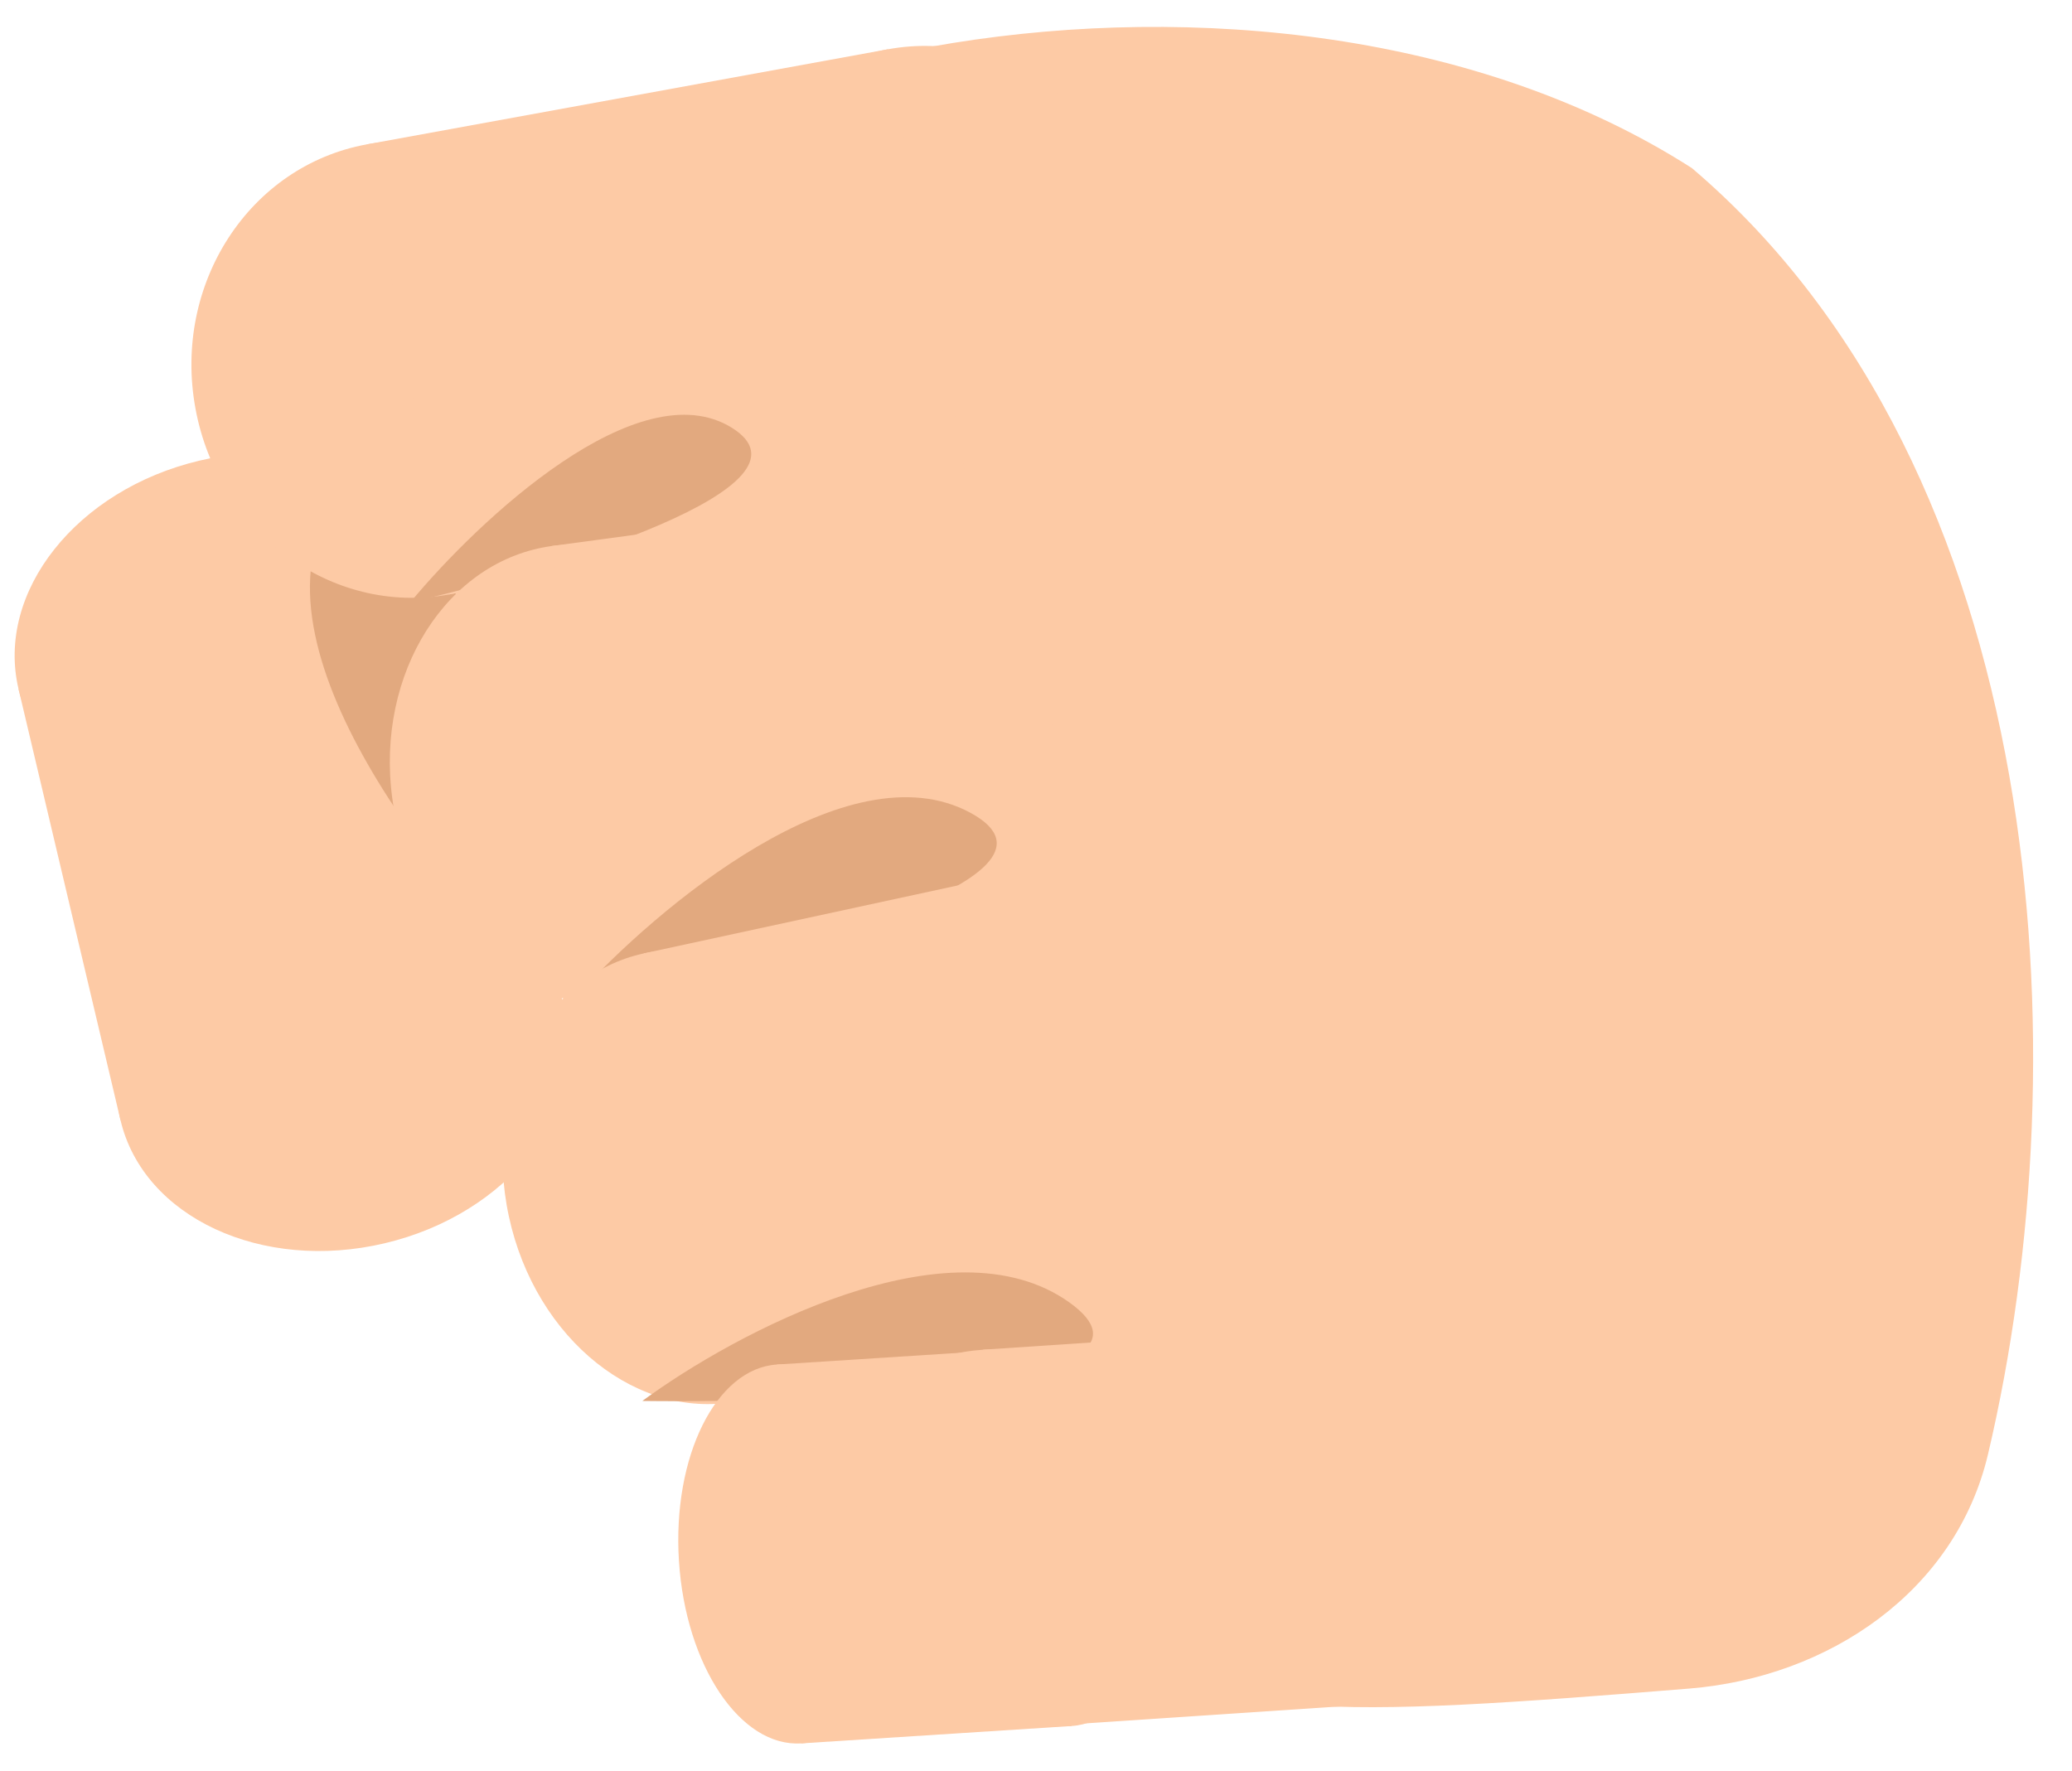
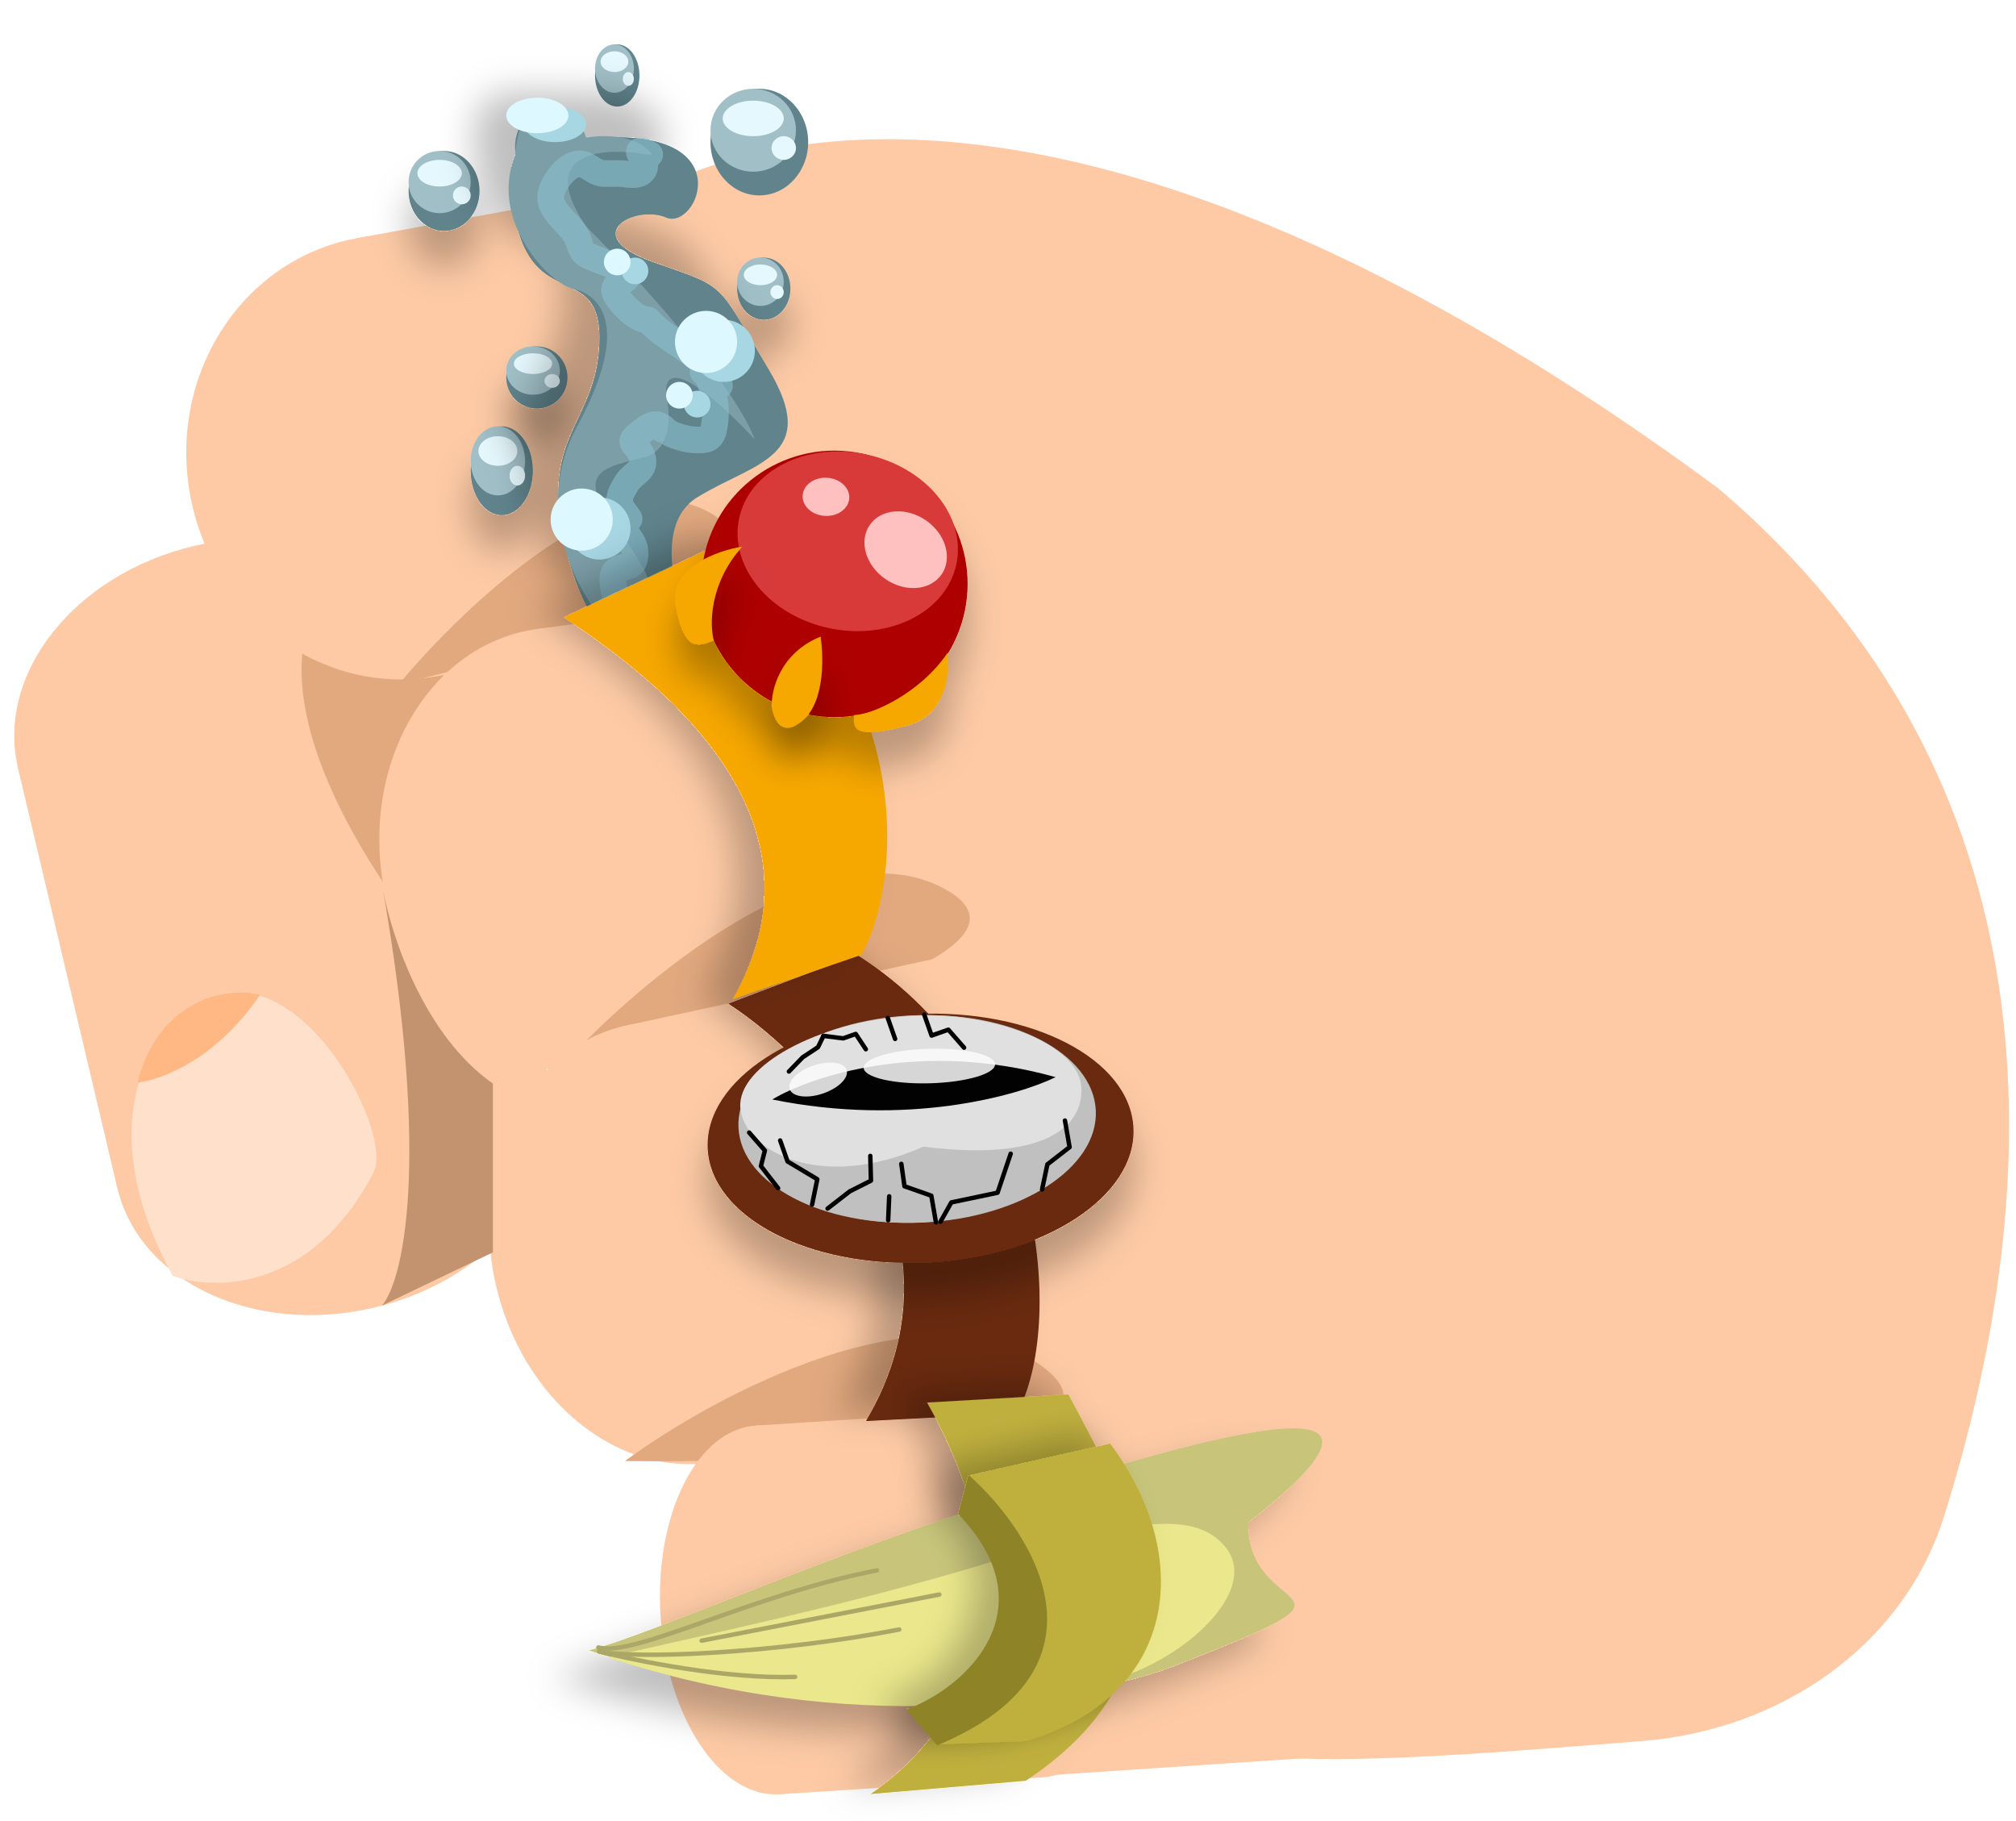
- <svg xmlns="http://www.w3.org/2000/svg" width="227" height="194" viewBox="0 0 227 194" fill="none">
-   <mask id="mask0_88_101" style="mask-type:alpha" maskUnits="userSpaceOnUse" x="0" y="0" width="227" height="194">
-     <rect width="227" height="194" transform="matrix(-1 0 0 1 227 0)" fill="#D9D9D9" />
+ <svg xmlns="http://www.w3.org/2000/svg" width="227" height="205" viewBox="0 0 227 205" fill="none">
+   <mask id="mask0_181_197" style="mask-type:alpha" maskUnits="userSpaceOnUse" x="0" y="0" width="227" height="205">
+     <rect width="227" height="205" transform="matrix(-1 0 0 1 227 0)" fill="#D9D9D9" />
  </mask>
-   <g mask="url(#mask0_88_101)">
-     <path d="M217.793 159.356C214.256 174.338 200.384 183.771 185.04 185.011C107.852 191.251 122.217 188.464 103.655 97.793C70.105 46.19 43.267 68.824 52.874 34.039C60.439 6.646 138.522 -11.572 185.356 18.416C224.468 51.7 228.138 115.542 217.793 159.356Z" fill="#FDCAA5" />
-     <ellipse cx="37.596" cy="116.968" rx="19.782" ry="25.065" transform="rotate(-103.305 37.5955 116.968)" fill="#FDCAA5" />
-     <ellipse cx="26.422" cy="69.716" rx="19.782" ry="25.065" transform="rotate(-103.305 26.4218 69.716)" fill="#FDCAA5" />
-     <rect x="13.204" y="122.736" width="48.555" height="50.129" transform="rotate(-103.305 13.2036 122.736)" fill="#FDCAA5" />
-     <path d="M60.595 109.05C48.431 97.565 26.572 70.749 36.444 55.358C46.316 39.968 56.658 84.74 60.595 109.05Z" fill="#E2A97F" />
-     <ellipse cx="44.674" cy="40.477" rx="23.651" ry="25.065" transform="rotate(-10.3424 44.6744 40.4774)" fill="#FDCAA5" />
-     <ellipse cx="101.783" cy="30.055" rx="23.651" ry="25.065" transform="rotate(-10.3424 101.783 30.0555)" fill="#FDCAA5" />
-     <rect x="40.175" y="15.82" width="58.051" height="50.129" transform="rotate(-10.3424 40.1746 15.8201)" fill="#FDCAA5" />
-     <path d="M44.947 65.998C52.439 56.962 69.978 40.489 80.199 46.881C90.421 53.274 60.957 62.289 44.947 65.998Z" fill="#E2A97F" />
-     <ellipse cx="63.844" cy="84.658" rx="21.055" ry="25.065" transform="rotate(-7.69389 63.8444 84.6579)" fill="#FDCAA5" />
-     <ellipse cx="115.059" cy="77.739" rx="21.055" ry="25.065" transform="rotate(-7.69389 115.059 77.7391)" fill="#FDCAA5" />
-     <rect x="60.489" y="59.819" width="51.68" height="50.129" transform="rotate(-7.69389 60.4886 59.819)" fill="#FDCAA5" />
-     <path d="M63.128 109.166C71.932 99.439 92.895 81.798 106.311 89.05C119.727 96.302 83.113 105.482 63.128 109.166Z" fill="#E2A97F" />
-     <ellipse cx="75.841" cy="128.956" rx="20.55" ry="25.065" transform="rotate(-12.2138 75.8405 128.956)" fill="#FDCAA5" />
-     <ellipse cx="125.139" cy="118.284" rx="20.55" ry="25.065" transform="rotate(-12.2138 125.139 118.284)" fill="#FDCAA5" />
-     <rect x="70.538" y="104.458" width="50.44" height="50.129" transform="rotate(-12.2138 70.5378 104.458)" fill="#FDCAA5" />
-     <path d="M70.37 153.496C80.533 146.029 104.115 133.412 117.132 142.683C130.149 151.954 91.381 153.755 70.37 153.496Z" fill="#E2A97F" />
-     <circle cx="109.089" cy="168.632" r="20.797" transform="rotate(-3.81519 109.089 168.632)" fill="#FDCAA5" />
-     <circle cx="160.023" cy="165.236" r="20.797" transform="rotate(-3.81519 160.023 165.236)" fill="#FDCAA5" />
-     <rect x="107.706" y="147.881" width="51.047" height="41.594" transform="rotate(-3.81519 107.706 147.881)" fill="#FDCAA5" />
-     <ellipse cx="86.446" cy="170.259" rx="12.088" ry="20.797" transform="rotate(-3.6754 86.4459 170.259)" fill="#FDCAA5" />
-     <ellipse cx="116.055" cy="168.357" rx="12.088" ry="20.797" transform="rotate(-3.6754 116.055 168.357)" fill="#FDCAA5" />
-     <rect x="85.113" y="149.505" width="29.67" height="41.594" transform="rotate(-3.6754 85.1127 149.505)" fill="#FDCAA5" />
-   </g>
+   <g mask="url(#mask0_181_197)">
+     <path d="M218.903 170.715C214.295 185.403 200.384 194.771 185.04 196.011C107.852 202.251 122.217 199.464 103.654 108.793C70.105 57.19 43.267 79.824 52.874 45.039C60.438 17.646 107.5 -8.5 193.5 55C232.075 87.827 230.691 133.151 218.903 170.715Z" fill="#FDCAA5" />
+     <ellipse cx="37.596" cy="127.968" rx="19.782" ry="25.065" transform="rotate(-103.305 37.5955 127.968)" fill="#FDCAA5" />
+     <ellipse cx="26.422" cy="80.716" rx="19.782" ry="25.065" transform="rotate(-103.305 26.4217 80.716)" fill="#FDCAA5" />
+     <rect x="13.204" y="133.736" width="48.555" height="50.129" transform="rotate(-103.305 13.2036 133.736)" fill="#FDCAA5" />
+     <path d="M60.595 120.05C48.431 108.565 26.572 81.749 36.444 66.358C46.316 50.968 56.658 95.74 60.595 120.05Z" fill="#E2A97F" />
+     <ellipse cx="44.674" cy="51.477" rx="23.651" ry="25.065" transform="rotate(-10.3424 44.6744 51.4774)" fill="#FDCAA5" />
+     <ellipse cx="101.783" cy="41.056" rx="23.651" ry="25.065" transform="rotate(-10.3424 101.783 41.0555)" fill="#FDCAA5" />
+     <rect x="40.175" y="26.82" width="58.051" height="50.129" transform="rotate(-10.3424 40.1746 26.8201)" fill="#FDCAA5" />
+     <path d="M44.947 76.998C52.439 67.962 69.978 51.489 80.199 57.881C90.42 64.274 60.957 73.29 44.947 76.998Z" fill="#E2A97F" />
+     <ellipse cx="63.844" cy="95.658" rx="21.055" ry="25.065" transform="rotate(-7.69389 63.8442 95.6579)" fill="#FDCAA5" />
+     <ellipse cx="115.059" cy="88.739" rx="21.055" ry="25.065" transform="rotate(-7.69389 115.059 88.7391)" fill="#FDCAA5" />
+     <rect x="60.489" y="70.819" width="51.68" height="50.129" transform="rotate(-7.69389 60.4885 70.819)" fill="#FDCAA5" />
+     <path d="M63.128 120.166C71.932 110.439 92.895 92.798 106.311 100.05C119.727 107.302 83.113 116.482 63.128 120.166Z" fill="#E2A97F" />
+     <ellipse cx="75.84" cy="139.956" rx="20.55" ry="25.065" transform="rotate(-12.2138 75.8403 139.956)" fill="#FDCAA5" />
+     <ellipse cx="125.139" cy="129.284" rx="20.55" ry="25.065" transform="rotate(-12.2138 125.139 129.284)" fill="#FDCAA5" />
+     <rect x="70.538" y="115.458" width="50.44" height="50.129" transform="rotate(-12.2138 70.5376 115.458)" fill="#FDCAA5" />
+     <path d="M70.37 164.496C80.533 157.029 104.115 144.412 117.132 153.683C130.149 162.954 91.381 164.755 70.37 164.496Z" fill="#E2A97F" />
+     <circle cx="109.089" cy="179.632" r="20.797" transform="rotate(-3.81519 109.089 179.632)" fill="#FDCAA5" />
+     <circle cx="160.023" cy="176.236" r="20.797" transform="rotate(-3.81519 160.023 176.236)" fill="#FDCAA5" />
+     <rect x="107.705" y="158.881" width="51.047" height="41.594" transform="rotate(-3.81519 107.705 158.881)" fill="#FDCAA5" />
+     <ellipse cx="86.446" cy="181.259" rx="12.088" ry="20.797" transform="rotate(-3.6754 86.4457 181.259)" fill="#FDCAA5" />
+     <ellipse cx="116.055" cy="179.357" rx="12.088" ry="20.797" transform="rotate(-3.6754 116.055 179.357)" fill="#FDCAA5" />
+     <rect x="85.112" y="160.505" width="29.67" height="41.594" transform="rotate(-3.6754 85.1123 160.505)" fill="#FDCAA5" />
+   </g>
+   <path d="M42.063 131.986C35.133 145.404 24.096 145.349 19.444 143.645C10.657 127.578 16.361 117.526 20.312 114.509C32 103.771 44.547 127.177 42.063 131.986Z" fill="#FFE0CA" />
+   <path d="M15.489 121.881C18.036 121.634 24.356 119.319 29.258 112.032C25.281 110.855 17.668 112.919 15.489 121.881Z" fill="#FFB884" />
+   <g filter="url(#filter0_d_181_197)">
+     <path d="M97.5 160C109.956 139.006 92.38 119.729 82 113L96.5 107.5C118.091 121.227 119.863 149.533 114.5 159.121L97.5 160Z" fill="#692A0F" />
+   </g>
+   <g filter="url(#filter1_d_181_197)">
+     <ellipse cx="103.656" cy="128.157" rx="24" ry="14" transform="rotate(-2.80367 103.656 128.157)" fill="#692A0F" />
+   </g>
+   <ellipse cx="103.124" cy="125.984" rx="19.997" ry="11.665" transform="rotate(-2.80367 103.124 125.984)" fill="#C0C0C0" />
+   <ellipse cx="103.414" cy="125.989" rx="19.997" ry="11.665" transform="rotate(-2.80367 103.414 125.989)" fill="#C0C0C0" />
+   <path d="M121.75 122.336C122.079 127.028 117.297 130.788 103.987 129.101C92.052 134.35 83.689 129.375 83.36 124.683C83.03 119.991 92.102 115.122 102.016 114.426C111.93 113.729 121.42 117.645 121.75 122.336Z" fill="#E0E0E0" />
+   <path d="M86.959 123.789C91.289 121.18 103.731 117.024 118.863 121.277C114.53 123.398 102.085 126.871 86.959 123.789Z" fill="#020202" />
+   <path d="M105.387 137.618L104.865 134.622L101.844 133.562L101.488 131.038" stroke="black" stroke-width="0.5" stroke-linecap="round" stroke-linejoin="round" />
+   <path d="M91.44 135.624L92.027 132.769L88.675 130.766L87.847 128.407" stroke="black" stroke-width="0.5" stroke-linecap="round" stroke-linejoin="round" />
+   <path d="M100.007 137.387L100.122 134.696" stroke="black" stroke-width="0.5" stroke-linecap="round" stroke-linejoin="round" />
+   <path d="M100.791 116.975L99.963 114.616" stroke="black" stroke-width="0.5" stroke-linecap="round" stroke-linejoin="round" />
+   <path d="M87.615 133.787L85.678 131.288L86.125 129.541L84.353 127.514" stroke="black" stroke-width="0.5" stroke-linecap="round" stroke-linejoin="round" />
+   <path d="M97.489 118.134L96.354 116.413L94.939 116.909L92.721 116.628" stroke="black" stroke-width="0.5" stroke-linecap="round" stroke-linejoin="round" />
+   <path d="M88.831 120.643L90.387 119.037L92.108 117.903L92.721 116.628" stroke="black" stroke-width="0.5" stroke-linecap="round" stroke-linejoin="round" />
+   <path d="M113.804 129.894L112.323 134.288L107.121 135.378L105.896 137.558" stroke="black" stroke-width="0.5" stroke-linecap="round" stroke-linejoin="round" />
+   <path d="M119.912 126.161L120.434 129.157L117.935 131.094L117.337 133.92" stroke="black" stroke-width="0.5" stroke-linecap="round" stroke-linejoin="round" />
+   <path d="M104.069 114.235L104.897 116.594L106.784 115.931L108.555 117.959" stroke="black" stroke-width="0.5" stroke-linecap="round" stroke-linejoin="round" />
+   <path d="M97.995 130.144L98.069 132.932L95.686 134.134L93.186 136.071" stroke="black" stroke-width="0.5" stroke-linecap="round" stroke-linejoin="round" />
+   <ellipse cx="92.125" cy="121.545" rx="3.38" ry="1.662" transform="rotate(-18.7381 92.125 121.545)" fill="#FBFBFB" fill-opacity="0.85" />
+   <ellipse cx="104.647" cy="120.025" rx="7.402" ry="1.943" transform="rotate(-1.5684 104.647 120.025)" fill="#FBFBFB" fill-opacity="0.85" />
+   <g filter="url(#filter2_d_181_197)">
+     <path d="M104.391 157.916C116.847 179.803 108.38 194.985 98 202L115.5 200.5C137.091 186.189 125.657 166.997 120.294 157L104.391 157.916Z" fill="#BFB03E" />
+   </g>
+   <g filter="url(#filter3_d_181_197)">
+     <path d="M132.583 187.423C156.671 177.966 140.327 182.668 140.543 171.405C163.959 153.078 132.571 162.873 113.414 168.737C94.256 174.601 73.092 184.115 66.281 185.817C97.835 196.264 123.516 190.983 132.583 187.423Z" fill="#C8C57B" />
+   </g>
+   <path d="M128.005 188.163C135.363 185.026 141.336 178.479 138.067 174.292C134.799 170.105 128.057 170.824 111.369 175.932C94.682 181.04 74.403 185.118 68.47 186.601C95.956 195.701 120.206 191.489 128.005 188.163Z" fill="#EAE78C" />
+   <g filter="url(#filter4_d_181_197)">
+     <path d="M107.875 170.52C118.23 177.327 110.406 192.103 102.093 192.388L105.566 196.382L115.432 196.023C132.698 191.116 134.522 175.203 125.003 162.528L109.032 166.146L107.875 170.52Z" fill="#BFB03E" />
+   </g>
+   <path d="M105.537 196.508C126.103 187.921 116.451 172.629 109.054 166.057L107.884 170.462C118.072 181.019 109.055 189.906 102.033 192.487L105.537 196.508Z" fill="#8F8328" />
+   <path d="M67.472 185.94C71.632 187.004 81.867 189.066 89.531 188.803" stroke="#ABA867" stroke-width="0.5" stroke-linecap="round" />
+   <path d="M67.472 185.94C71.475 186.826 87.279 186.178 101.255 183.466" stroke="#ABA867" stroke-width="0.5" stroke-linecap="round" />
+   <path d="M67.376 185.49C71.482 186.594 84.572 179.56 98.756 176.807" stroke="#ABA867" stroke-width="0.5" stroke-linecap="round" />
+   <path d="M79.006 184.722C87.928 182.991 91.893 182.221 105.772 179.528" stroke="#ABA867" stroke-width="0.5" stroke-linecap="round" />
+   <g filter="url(#filter5_d_181_197)">
+     <ellipse cx="50" cy="21.5" rx="4" ry="4.5" fill="#60838C" />
+     <circle cx="49.5" cy="20.5" r="3.5" fill="#A1BFC7" />
+     <ellipse cx="49.5" cy="19.5" rx="2.5" ry="1.5" fill="#E5F8FD" />
+     <circle cx="52" cy="22" r="1" fill="#E5F8FD" />
+   </g>
+   <ellipse cx="85.5" cy="16" rx="5.5" ry="6" fill="#60838C" />
+   <ellipse cx="84.812" cy="14.667" rx="4.812" ry="4.667" fill="#A1BFC7" />
+   <ellipse cx="84.812" cy="13.333" rx="3.438" ry="2" fill="#E5F8FD" />
+   <ellipse cx="88.25" cy="16.667" rx="1.375" ry="1.333" fill="#E5F8FD" />
+   <g filter="url(#filter6_d_181_197)">
+     <ellipse cx="56.5" cy="53" rx="3.5" ry="5" fill="#60838C" />
+     <ellipse cx="56.062" cy="51.889" rx="3.062" ry="3.889" fill="#A1BFC7" />
+     <ellipse cx="56.062" cy="50.778" rx="2.188" ry="1.667" fill="#E5F8FD" />
+     <ellipse cx="58.25" cy="53.556" rx="0.875" ry="1.111" fill="#E5F8FD" />
+   </g>
+   <g filter="url(#filter7_d_181_197)">
+     <ellipse cx="60.45" cy="42.5" rx="3.45" ry="3.5" fill="#60838C" />
+     <ellipse cx="60.019" cy="41.722" rx="3.019" ry="2.722" fill="#A1BFC7" />
+     <ellipse cx="60.019" cy="40.944" rx="2.156" ry="1.167" fill="#E5F8FD" />
+     <ellipse cx="62.175" cy="42.889" rx="0.863" ry="0.778" fill="#E5F8FD" />
+   </g>
+   <ellipse cx="69.5" cy="8.5" rx="2.5" ry="3.5" fill="#60838C" />
+   <ellipse cx="69.188" cy="7.722" rx="2.188" ry="2.722" fill="#A1BFC7" />
+   <ellipse cx="69.188" cy="6.944" rx="1.562" ry="1.167" fill="#E5F8FD" />
+   <ellipse cx="70.75" cy="8.889" rx="0.625" ry="0.778" fill="#E5F8FD" />
+   <g filter="url(#filter8_d_181_197)">
+     <ellipse cx="86" cy="32.5" rx="3" ry="3.5" fill="#60838C" />
+     <ellipse cx="85.625" cy="31.722" rx="2.625" ry="2.722" fill="#A1BFC7" />
+     <ellipse cx="85.625" cy="30.944" rx="1.875" ry="1.167" fill="#E5F8FD" />
+     <ellipse cx="87.5" cy="32.889" rx="0.75" ry="0.778" fill="#E5F8FD" />
+   </g>
+   <g filter="url(#filter9_d_181_197)">
+     <path d="M58 24.5C56 14 60.5 15.5 67.5 15.5C83.5 14.5 78.5 26 75 24.5C71.5 23 65 26.5 73.5 29.5C82 32.5 80.5 31.5 86.5 41.5C92.5 51.5 85 52 78.5 56C73.3 59.2 76.333 68.667 78.5 73L67.5 70.5C66.333 69.167 63.8 64.7 63 57.5C62 48.5 67.5 46.5 67.5 38C67.5 29.5 60 35 58 24.5Z" fill="#60838C" />
+   </g>
+   <ellipse cx="62" cy="16.5" rx="4" ry="4.5" fill="#60838C" />
+   <path d="M65 48C59.8 57.6 65.166 67 68.5 70.5C69.5 70.5 71.8 70.1 73 68.5C74.5 66.5 72 63 68.5 58C65 53 68.5 52.5 72.5 51.5C75.7 50.7 75.5 46.5 75 44.5C74.6 39.3 81.5 45.667 85 49.5C82.6 43.1 71.333 30.833 66 25.5C60 16.7 68.5 16.5 73.5 17.5C71.9 15.1 67.833 15.167 66 15.5C65.2 13.1 63.333 12.167 62.5 12C59.3 10.4 58.167 15 58 17.5C55 25 62 32 64.5 32.5C67 33 71.5 36 65 48Z" fill="#7C9EA7" />
+   <path d="M69.752 69.362C69.696 68.683 69.491 67.976 69.342 67.311C69.186 66.616 68.642 64.736 69.385 64.225C69.825 63.923 70.473 63.813 70.972 63.632C71.513 63.435 71.543 62.407 71.479 61.916C71.344 60.871 70.403 60.212 70.141 59.218C69.954 58.512 70.085 58.332 70.837 58.43C70.96 58.446 70.001 57.352 69.909 57.076C69.541 55.972 70.007 55.306 70.562 54.394C70.939 53.773 71.575 53.414 72.062 52.872C72.75 52.106 72.259 51.114 71.733 50.412C71.603 50.239 71.165 49.853 71.252 49.603C71.366 49.278 71.71 49.004 71.97 48.809C72.466 48.44 73.558 47.492 74.242 47.898C74.461 48.028 74.621 48.094 74.803 48.286C74.831 48.316 74.897 48.43 74.894 48.426C74.856 48.369 74.63 48.4 74.63 48.34C74.63 48.297 74.716 48.352 74.754 48.372C75.073 48.543 75.365 48.755 75.698 48.901C76.743 49.36 78.32 49.715 79.454 49.462C80.203 49.295 80.314 48.592 80.43 47.946C80.623 46.874 80.609 45.853 80.382 44.784C80.204 43.947 80.033 42.478 79.281 41.935C78.991 41.725 79.288 41.982 79.378 42.059C79.749 42.376 80.265 42.547 80.609 42.869C80.754 43.004 80.813 43.213 80.954 43.354C81.219 43.619 80.586 42.7 80.371 42.394C79.565 41.243 78.617 40.316 77.479 39.491C76.047 38.452 74.381 37.564 73.173 36.248C72.812 35.855 73.017 36.057 72.634 35.984C71.437 35.755 69.975 34.232 69.38 33.237C68.521 31.801 70.7 31.916 70.724 30.869C70.729 30.619 70.351 30.485 70.179 30.394C69.303 29.927 68.349 29.651 67.432 29.282C66.873 29.057 65.936 28.788 65.587 28.235C65.344 27.85 65.234 27.397 65.085 26.973C64.457 25.183 61.479 23.782 62.08 21.62C62.442 20.314 64.262 17.82 65.883 18.588C66.631 18.942 67.199 19.537 68.063 19.537C68.608 19.537 69.153 19.534 69.698 19.537C70.327 19.541 71.284 19.79 71.889 19.57C72.998 19.165 72.589 18.093 72.105 17.384C71.572 16.604 72.833 17.224 73.152 17.401" stroke="#89BFCD" stroke-opacity="0.63" stroke-width="3" stroke-linecap="round" />
+   <circle cx="81.5" cy="39.5" r="3.5" fill="#A7D7E3" />
+   <circle cx="79.5" cy="38.5" r="3.5" fill="#DEF8FF" />
+   <ellipse cx="62.5" cy="14" rx="3.5" ry="2" fill="#A7D7E3" />
+   <ellipse cx="60.5" cy="13" rx="3.5" ry="2" fill="#DEF8FF" />
+   <circle cx="67.5" cy="59.5" r="3.5" fill="#A7D7E3" />
+   <circle cx="65.5" cy="58.5" r="3.5" fill="#DEF8FF" />
+   <circle cx="78.5" cy="45.5" r="1.5" fill="#A7D7E3" />
+   <circle cx="76.5" cy="44.5" r="1.5" fill="#DEF8FF" />
+   <circle cx="71.5" cy="30.5" r="1.5" fill="#A7D7E3" />
+   <circle cx="69.5" cy="29.5" r="1.5" fill="#DEF8FF" />
+   <g filter="url(#filter10_d_181_197)">
+     <path d="M82.5 112.5C94.5 91.7 73.5 76.167 63.5 69.5L81.5 61C102.3 74.6 102.167 98 97 107.5L82.5 112.5Z" fill="#F7A800" />
+   </g>
+   <g filter="url(#filter11_d_181_197)">
+     <circle cx="93.949" cy="65.74" r="15" transform="rotate(11.7472 93.9486 65.7397)" fill="#AE0000" />
+   </g>
+   <ellipse cx="95.456" cy="60.946" rx="12.5" ry="10" transform="rotate(11.7472 95.4562 60.9463)" fill="#D83A3A" />
+   <ellipse cx="101.977" cy="61.89" rx="4.909" ry="4.016" transform="rotate(34.3855 101.977 61.8901)" fill="#FFC0C0" />
+   <ellipse cx="93.001" cy="55.938" rx="2.628" ry="2.15" transform="rotate(3.37817 93.001 55.938)" fill="#FFC0C0" />
+   <g filter="url(#filter12_d_181_197)">
+     <path d="M83.586 61.542C79.867 65.671 79.891 70.307 80.367 72.108L80.367 72.108C78.695 72.782 77.023 73.455 76.083 68.153C75.331 63.911 80.772 61.978 83.586 61.542Z" fill="#F6A800" />
+   </g>
+   <g filter="url(#filter13_d_181_197)">
+     <path d="M106.695 73.497C103.589 78.105 98.04 80.529 96.177 80.503C95.928 82.288 96.546 83.181 102.051 81.724C106.375 80.581 106.953 76.334 106.695 73.497Z" fill="#F6A800" />
+   </g>
+   <g filter="url(#filter14_d_181_197)">
+     <path d="M92.395 71.677C87.783 73.546 86.807 77.765 86.895 79.64C87.459 82.539 89.07 82.097 89.806 81.514C92.838 79.808 92.795 74.245 92.395 71.677Z" fill="#F6A800" />
+   </g>
+   <path d="M43.125 100.21C43.078 99.962 43.036 99.725 43 99.5C43.042 99.738 43.084 99.975 43.125 100.21C44.16 105.676 47.848 116.644 55.5 122V141L43 147C45.316 144.353 48.551 131.299 43.125 100.21Z" fill="#C3926E" />
+   <defs>
+     <filter id="filter0_d_181_197" x="75" y="102.5" width="43.058" height="60.5" filterUnits="userSpaceOnUse" color-interpolation-filters="sRGB">
+       <feFlood flood-opacity="0" result="BackgroundImageFix" />
+       <feColorMatrix in="SourceAlpha" type="matrix" values="0 0 0 0 0 0 0 0 0 0 0 0 0 0 0 0 0 0 127 0" result="hardAlpha" />
+       <feOffset dx="-3" dy="-1" />
+       <feGaussianBlur stdDeviation="2" />
+       <feComposite in2="hardAlpha" operator="out" />
+       <feColorMatrix type="matrix" values="0 0 0 0 0 0 0 0 0 0 0 0 0 0 0 0 0 0 0.25 0" />
+       <feBlend mode="normal" in2="BackgroundImageFix" result="effect1_dropShadow_181_197" />
+       <feBlend mode="normal" in="SourceGraphic" in2="effect1_dropShadow_181_197" result="shape" />
+     </filter>
+     <filter id="filter1_d_181_197" x="75.675" y="114.124" width="55.962" height="36.066" filterUnits="userSpaceOnUse" color-interpolation-filters="sRGB">
+       <feFlood flood-opacity="0" result="BackgroundImageFix" />
+       <feColorMatrix in="SourceAlpha" type="matrix" values="0 0 0 0 0 0 0 0 0 0 0 0 0 0 0 0 0 0 127 0" result="hardAlpha" />
+       <feOffset dy="4" />
+       <feGaussianBlur stdDeviation="2" />
+       <feComposite in2="hardAlpha" operator="out" />
+       <feColorMatrix type="matrix" values="0 0 0 0 0 0 0 0 0 0 0 0 0 0 0 0 0 0 0.25 0" />
+       <feBlend mode="normal" in2="BackgroundImageFix" result="effect1_dropShadow_181_197" />
+       <feBlend mode="normal" in="SourceGraphic" in2="effect1_dropShadow_181_197" result="shape" />
+     </filter>
+     <filter id="filter2_d_181_197" x="91" y="152" width="38.15" height="53" filterUnits="userSpaceOnUse" color-interpolation-filters="sRGB">
+       <feFlood flood-opacity="0" result="BackgroundImageFix" />
+       <feColorMatrix in="SourceAlpha" type="matrix" values="0 0 0 0 0 0 0 0 0 0 0 0 0 0 0 0 0 0 127 0" result="hardAlpha" />
+       <feOffset dx="-3" dy="-1" />
+       <feGaussianBlur stdDeviation="2" />
+       <feComposite in2="hardAlpha" operator="out" />
+       <feColorMatrix type="matrix" values="0 0 0 0 0 0 0 0 0 0 0 0 0 0 0 0 0 0 0.25 0" />
+       <feBlend mode="normal" in2="BackgroundImageFix" result="effect1_dropShadow_181_197" />
+       <feBlend mode="normal" in="SourceGraphic" in2="effect1_dropShadow_181_197" result="shape" />
+     </filter>
+     <filter id="filter3_d_181_197" x="58.282" y="159.814" width="90.596" height="39.145" filterUnits="userSpaceOnUse" color-interpolation-filters="sRGB">
+       <feFlood flood-opacity="0" result="BackgroundImageFix" />
+       <feColorMatrix in="SourceAlpha" type="matrix" values="0 0 0 0 0 0 0 0 0 0 0 0 0 0 0 0 0 0 127 0" result="hardAlpha" />
+       <feOffset dx="-4" dy="3" />
+       <feGaussianBlur stdDeviation="2" />
+       <feComposite in2="hardAlpha" operator="out" />
+       <feColorMatrix type="matrix" values="0 0 0 0 0 0 0 0 0 0 0 0 0 0 0 0 0 0 0.25 0" />
+       <feBlend mode="normal" in2="BackgroundImageFix" result="effect1_dropShadow_181_197" />
+       <feBlend mode="normal" in="SourceGraphic" in2="effect1_dropShadow_181_197" result="shape" />
+     </filter>
+     <filter id="filter4_d_181_197" x="95.094" y="157.528" width="36.628" height="41.854" filterUnits="userSpaceOnUse" color-interpolation-filters="sRGB">
+       <feFlood flood-opacity="0" result="BackgroundImageFix" />
+       <feColorMatrix in="SourceAlpha" type="matrix" values="0 0 0 0 0 0 0 0 0 0 0 0 0 0 0 0 0 0 127 0" result="hardAlpha" />
+       <feOffset dx="-3" dy="-1" />
+       <feGaussianBlur stdDeviation="2" />
+       <feComposite in2="hardAlpha" operator="out" />
+       <feColorMatrix type="matrix" values="0 0 0 0 0 0 0 0 0 0 0 0 0 0 0 0 0 0 0.25 0" />
+       <feBlend mode="normal" in2="BackgroundImageFix" result="effect1_dropShadow_181_197" />
+       <feBlend mode="normal" in="SourceGraphic" in2="effect1_dropShadow_181_197" result="shape" />
+     </filter>
+     <filter id="filter5_d_181_197" x="42" y="17" width="16" height="17" filterUnits="userSpaceOnUse" color-interpolation-filters="sRGB">
+       <feFlood flood-opacity="0" result="BackgroundImageFix" />
+       <feColorMatrix in="SourceAlpha" type="matrix" values="0 0 0 0 0 0 0 0 0 0 0 0 0 0 0 0 0 0 127 0" result="hardAlpha" />
+       <feOffset dy="4" />
+       <feGaussianBlur stdDeviation="2" />
+       <feComposite in2="hardAlpha" operator="out" />
+       <feColorMatrix type="matrix" values="0 0 0 0 0 0 0 0 0 0 0 0 0 0 0 0 0 0 0.25 0" />
+       <feBlend mode="normal" in2="BackgroundImageFix" result="effect1_dropShadow_181_197" />
+       <feBlend mode="normal" in="SourceGraphic" in2="effect1_dropShadow_181_197" result="shape" />
+     </filter>
+     <filter id="filter6_d_181_197" x="49" y="48" width="15" height="18" filterUnits="userSpaceOnUse" color-interpolation-filters="sRGB">
+       <feFlood flood-opacity="0" result="BackgroundImageFix" />
+       <feColorMatrix in="SourceAlpha" type="matrix" values="0 0 0 0 0 0 0 0 0 0 0 0 0 0 0 0 0 0 127 0" result="hardAlpha" />
+       <feOffset dy="4" />
+       <feGaussianBlur stdDeviation="2" />
+       <feComposite in2="hardAlpha" operator="out" />
+       <feColorMatrix type="matrix" values="0 0 0 0 0 0 0 0 0 0 0 0 0 0 0 0 0 0 0.25 0" />
+       <feBlend mode="normal" in2="BackgroundImageFix" result="effect1_dropShadow_181_197" />
+       <feBlend mode="normal" in="SourceGraphic" in2="effect1_dropShadow_181_197" result="shape" />
+     </filter>
+     <filter id="filter7_d_181_197" x="53" y="39" width="14.9" height="15" filterUnits="userSpaceOnUse" color-interpolation-filters="sRGB">
+       <feFlood flood-opacity="0" result="BackgroundImageFix" />
+       <feColorMatrix in="SourceAlpha" type="matrix" values="0 0 0 0 0 0 0 0 0 0 0 0 0 0 0 0 0 0 127 0" result="hardAlpha" />
+       <feOffset dy="4" />
+       <feGaussianBlur stdDeviation="2" />
+       <feComposite in2="hardAlpha" operator="out" />
+       <feColorMatrix type="matrix" values="0 0 0 0 0 0 0 0 0 0 0 0 0 0 0 0 0 0 0.25 0" />
+       <feBlend mode="normal" in2="BackgroundImageFix" result="effect1_dropShadow_181_197" />
+       <feBlend mode="normal" in="SourceGraphic" in2="effect1_dropShadow_181_197" result="shape" />
+     </filter>
+     <filter id="filter8_d_181_197" x="79" y="29" width="14" height="15" filterUnits="userSpaceOnUse" color-interpolation-filters="sRGB">
+       <feFlood flood-opacity="0" result="BackgroundImageFix" />
+       <feColorMatrix in="SourceAlpha" type="matrix" values="0 0 0 0 0 0 0 0 0 0 0 0 0 0 0 0 0 0 127 0" result="hardAlpha" />
+       <feOffset dy="4" />
+       <feGaussianBlur stdDeviation="2" />
+       <feComposite in2="hardAlpha" operator="out" />
+       <feColorMatrix type="matrix" values="0 0 0 0 0 0 0 0 0 0 0 0 0 0 0 0 0 0 0.25 0" />
+       <feBlend mode="normal" in2="BackgroundImageFix" result="effect1_dropShadow_181_197" />
+       <feBlend mode="normal" in="SourceGraphic" in2="effect1_dropShadow_181_197" result="shape" />
+     </filter>
+     <filter id="filter9_d_181_197" x="49.523" y="6.426" width="39.175" height="66.574" filterUnits="userSpaceOnUse" color-interpolation-filters="sRGB">
+       <feFlood flood-opacity="0" result="BackgroundImageFix" />
+       <feColorMatrix in="SourceAlpha" type="matrix" values="0 0 0 0 0 0 0 0 0 0 0 0 0 0 0 0 0 0 127 0" result="hardAlpha" />
+       <feOffset dx="-4" dy="-5" />
+       <feGaussianBlur stdDeviation="2" />
+       <feComposite in2="hardAlpha" operator="out" />
+       <feColorMatrix type="matrix" values="0 0 0 0 0 0 0 0 0 0 0 0 0 0 0 0 0 0 0.25 0" />
+       <feBlend mode="normal" in2="BackgroundImageFix" result="effect1_dropShadow_181_197" />
+       <feBlend mode="normal" in="SourceGraphic" in2="effect1_dropShadow_181_197" result="shape" />
+     </filter>
+     <filter id="filter10_d_181_197" x="56.5" y="56" width="44.4" height="59.5" filterUnits="userSpaceOnUse" color-interpolation-filters="sRGB">
+       <feFlood flood-opacity="0" result="BackgroundImageFix" />
+       <feColorMatrix in="SourceAlpha" type="matrix" values="0 0 0 0 0 0 0 0 0 0 0 0 0 0 0 0 0 0 127 0" result="hardAlpha" />
+       <feOffset dx="-3" dy="-1" />
+       <feGaussianBlur stdDeviation="2" />
+       <feComposite in2="hardAlpha" operator="out" />
+       <feColorMatrix type="matrix" values="0 0 0 0 0 0 0 0 0 0 0 0 0 0 0 0 0 0 0.25 0" />
+       <feBlend mode="normal" in2="BackgroundImageFix" result="effect1_dropShadow_181_197" />
+       <feBlend mode="normal" in="SourceGraphic" in2="effect1_dropShadow_181_197" result="shape" />
+     </filter>
+     <filter id="filter11_d_181_197" x="74.946" y="50.737" width="38.006" height="38.006" filterUnits="userSpaceOnUse" color-interpolation-filters="sRGB">
+       <feFlood flood-opacity="0" result="BackgroundImageFix" />
+       <feColorMatrix in="SourceAlpha" type="matrix" values="0 0 0 0 0 0 0 0 0 0 0 0 0 0 0 0 0 0 127 0" result="hardAlpha" />
+       <feOffset dy="4" />
+       <feGaussianBlur stdDeviation="2" />
+       <feComposite in2="hardAlpha" operator="out" />
+       <feColorMatrix type="matrix" values="0 0 0 0 0 0 0 0 0 0 0 0 0 0 0 0 0 0 0.25 0" />
+       <feBlend mode="normal" in2="BackgroundImageFix" result="effect1_dropShadow_181_197" />
+       <feBlend mode="normal" in="SourceGraphic" in2="effect1_dropShadow_181_197" result="shape" />
+     </filter>
+     <filter id="filter12_d_181_197" x="72.012" y="61.542" width="15.574" height="19.018" filterUnits="userSpaceOnUse" color-interpolation-filters="sRGB">
+       <feFlood flood-opacity="0" result="BackgroundImageFix" />
+       <feColorMatrix in="SourceAlpha" type="matrix" values="0 0 0 0 0 0 0 0 0 0 0 0 0 0 0 0 0 0 127 0" result="hardAlpha" />
+       <feOffset dy="4" />
+       <feGaussianBlur stdDeviation="2" />
+       <feComposite in2="hardAlpha" operator="out" />
+       <feColorMatrix type="matrix" values="0 0 0 0 0 0 0 0 0 0 0 0 0 0 0 0 0 0 0.25 0" />
+       <feBlend mode="normal" in2="BackgroundImageFix" result="effect1_dropShadow_181_197" />
+       <feBlend mode="normal" in="SourceGraphic" in2="effect1_dropShadow_181_197" result="shape" />
+     </filter>
+     <filter id="filter13_d_181_197" x="92.132" y="73.497" width="18.615" height="16.956" filterUnits="userSpaceOnUse" color-interpolation-filters="sRGB">
+       <feFlood flood-opacity="0" result="BackgroundImageFix" />
+       <feColorMatrix in="SourceAlpha" type="matrix" values="0 0 0 0 0 0 0 0 0 0 0 0 0 0 0 0 0 0 127 0" result="hardAlpha" />
+       <feOffset dy="4" />
+       <feGaussianBlur stdDeviation="2" />
+       <feComposite in2="hardAlpha" operator="out" />
+       <feColorMatrix type="matrix" values="0 0 0 0 0 0 0 0 0 0 0 0 0 0 0 0 0 0 0.25 0" />
+       <feBlend mode="normal" in2="BackgroundImageFix" result="effect1_dropShadow_181_197" />
+       <feBlend mode="normal" in="SourceGraphic" in2="effect1_dropShadow_181_197" result="shape" />
+     </filter>
+     <filter id="filter14_d_181_197" x="82.89" y="71.677" width="13.698" height="18.265" filterUnits="userSpaceOnUse" color-interpolation-filters="sRGB">
+       <feFlood flood-opacity="0" result="BackgroundImageFix" />
+       <feColorMatrix in="SourceAlpha" type="matrix" values="0 0 0 0 0 0 0 0 0 0 0 0 0 0 0 0 0 0 127 0" result="hardAlpha" />
+       <feOffset dy="4" />
+       <feGaussianBlur stdDeviation="2" />
+       <feComposite in2="hardAlpha" operator="out" />
+       <feColorMatrix type="matrix" values="0 0 0 0 0 0 0 0 0 0 0 0 0 0 0 0 0 0 0.25 0" />
+       <feBlend mode="normal" in2="BackgroundImageFix" result="effect1_dropShadow_181_197" />
+       <feBlend mode="normal" in="SourceGraphic" in2="effect1_dropShadow_181_197" result="shape" />
+     </filter>
+   </defs>
</svg>
